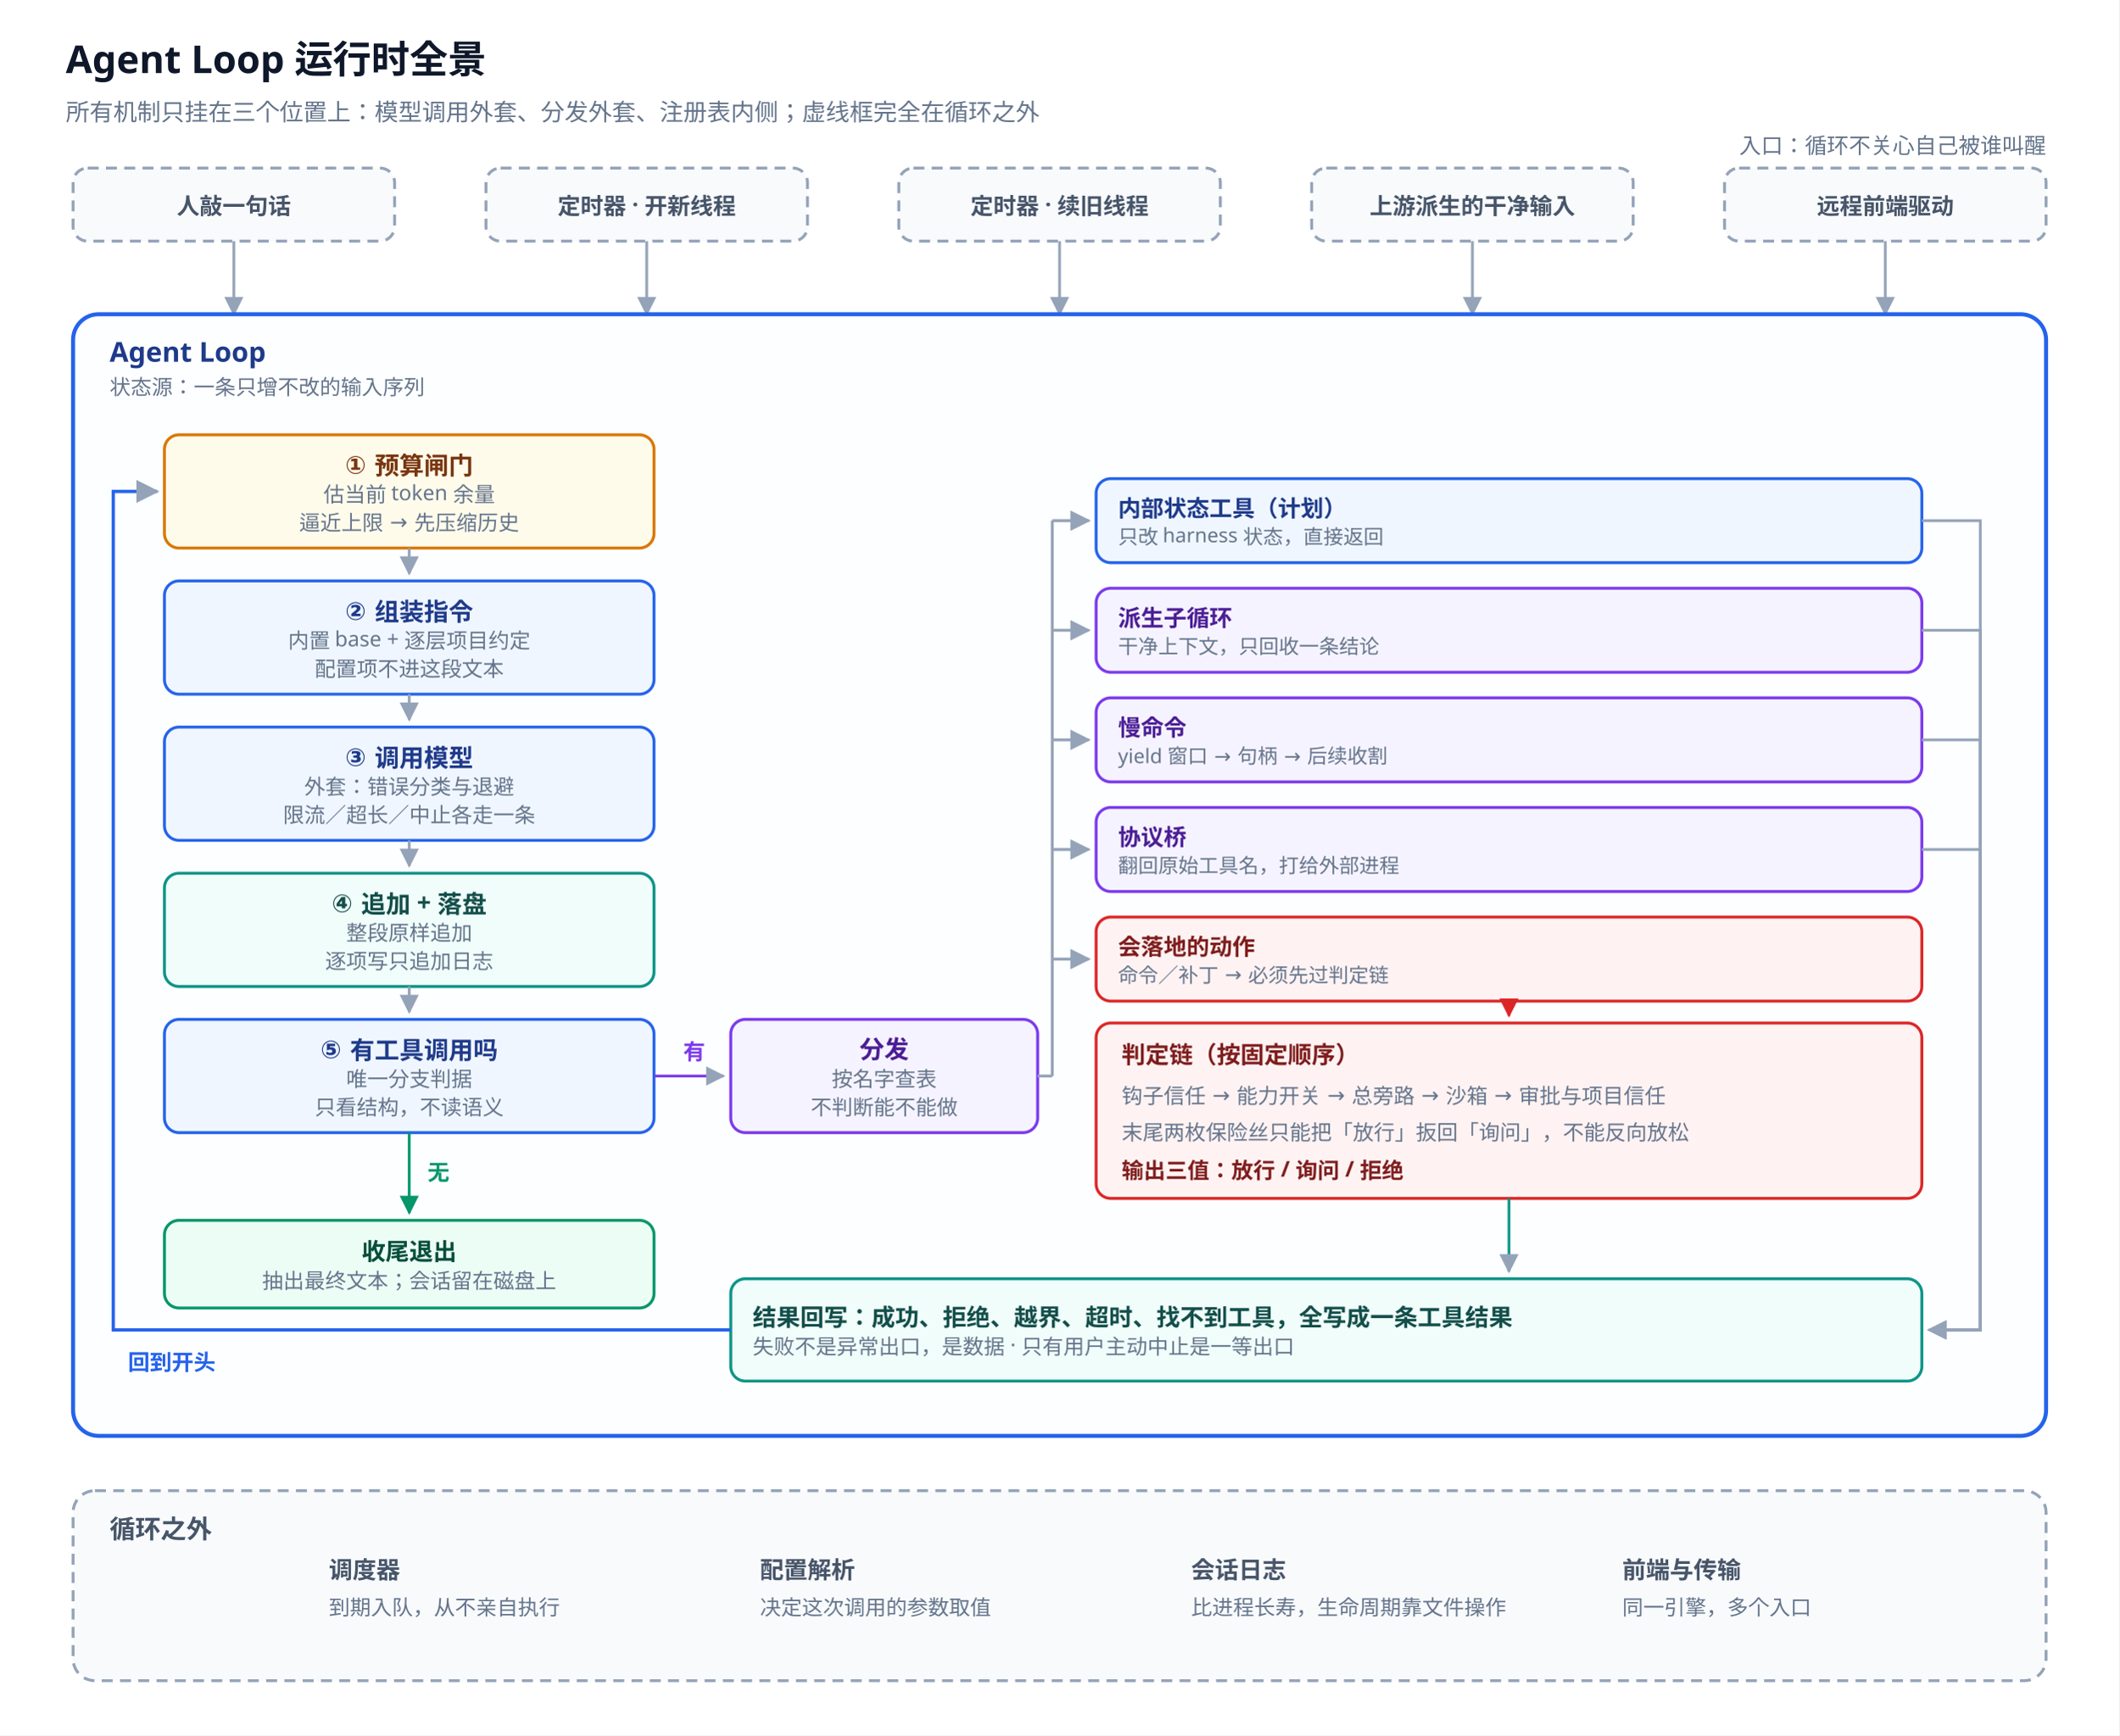
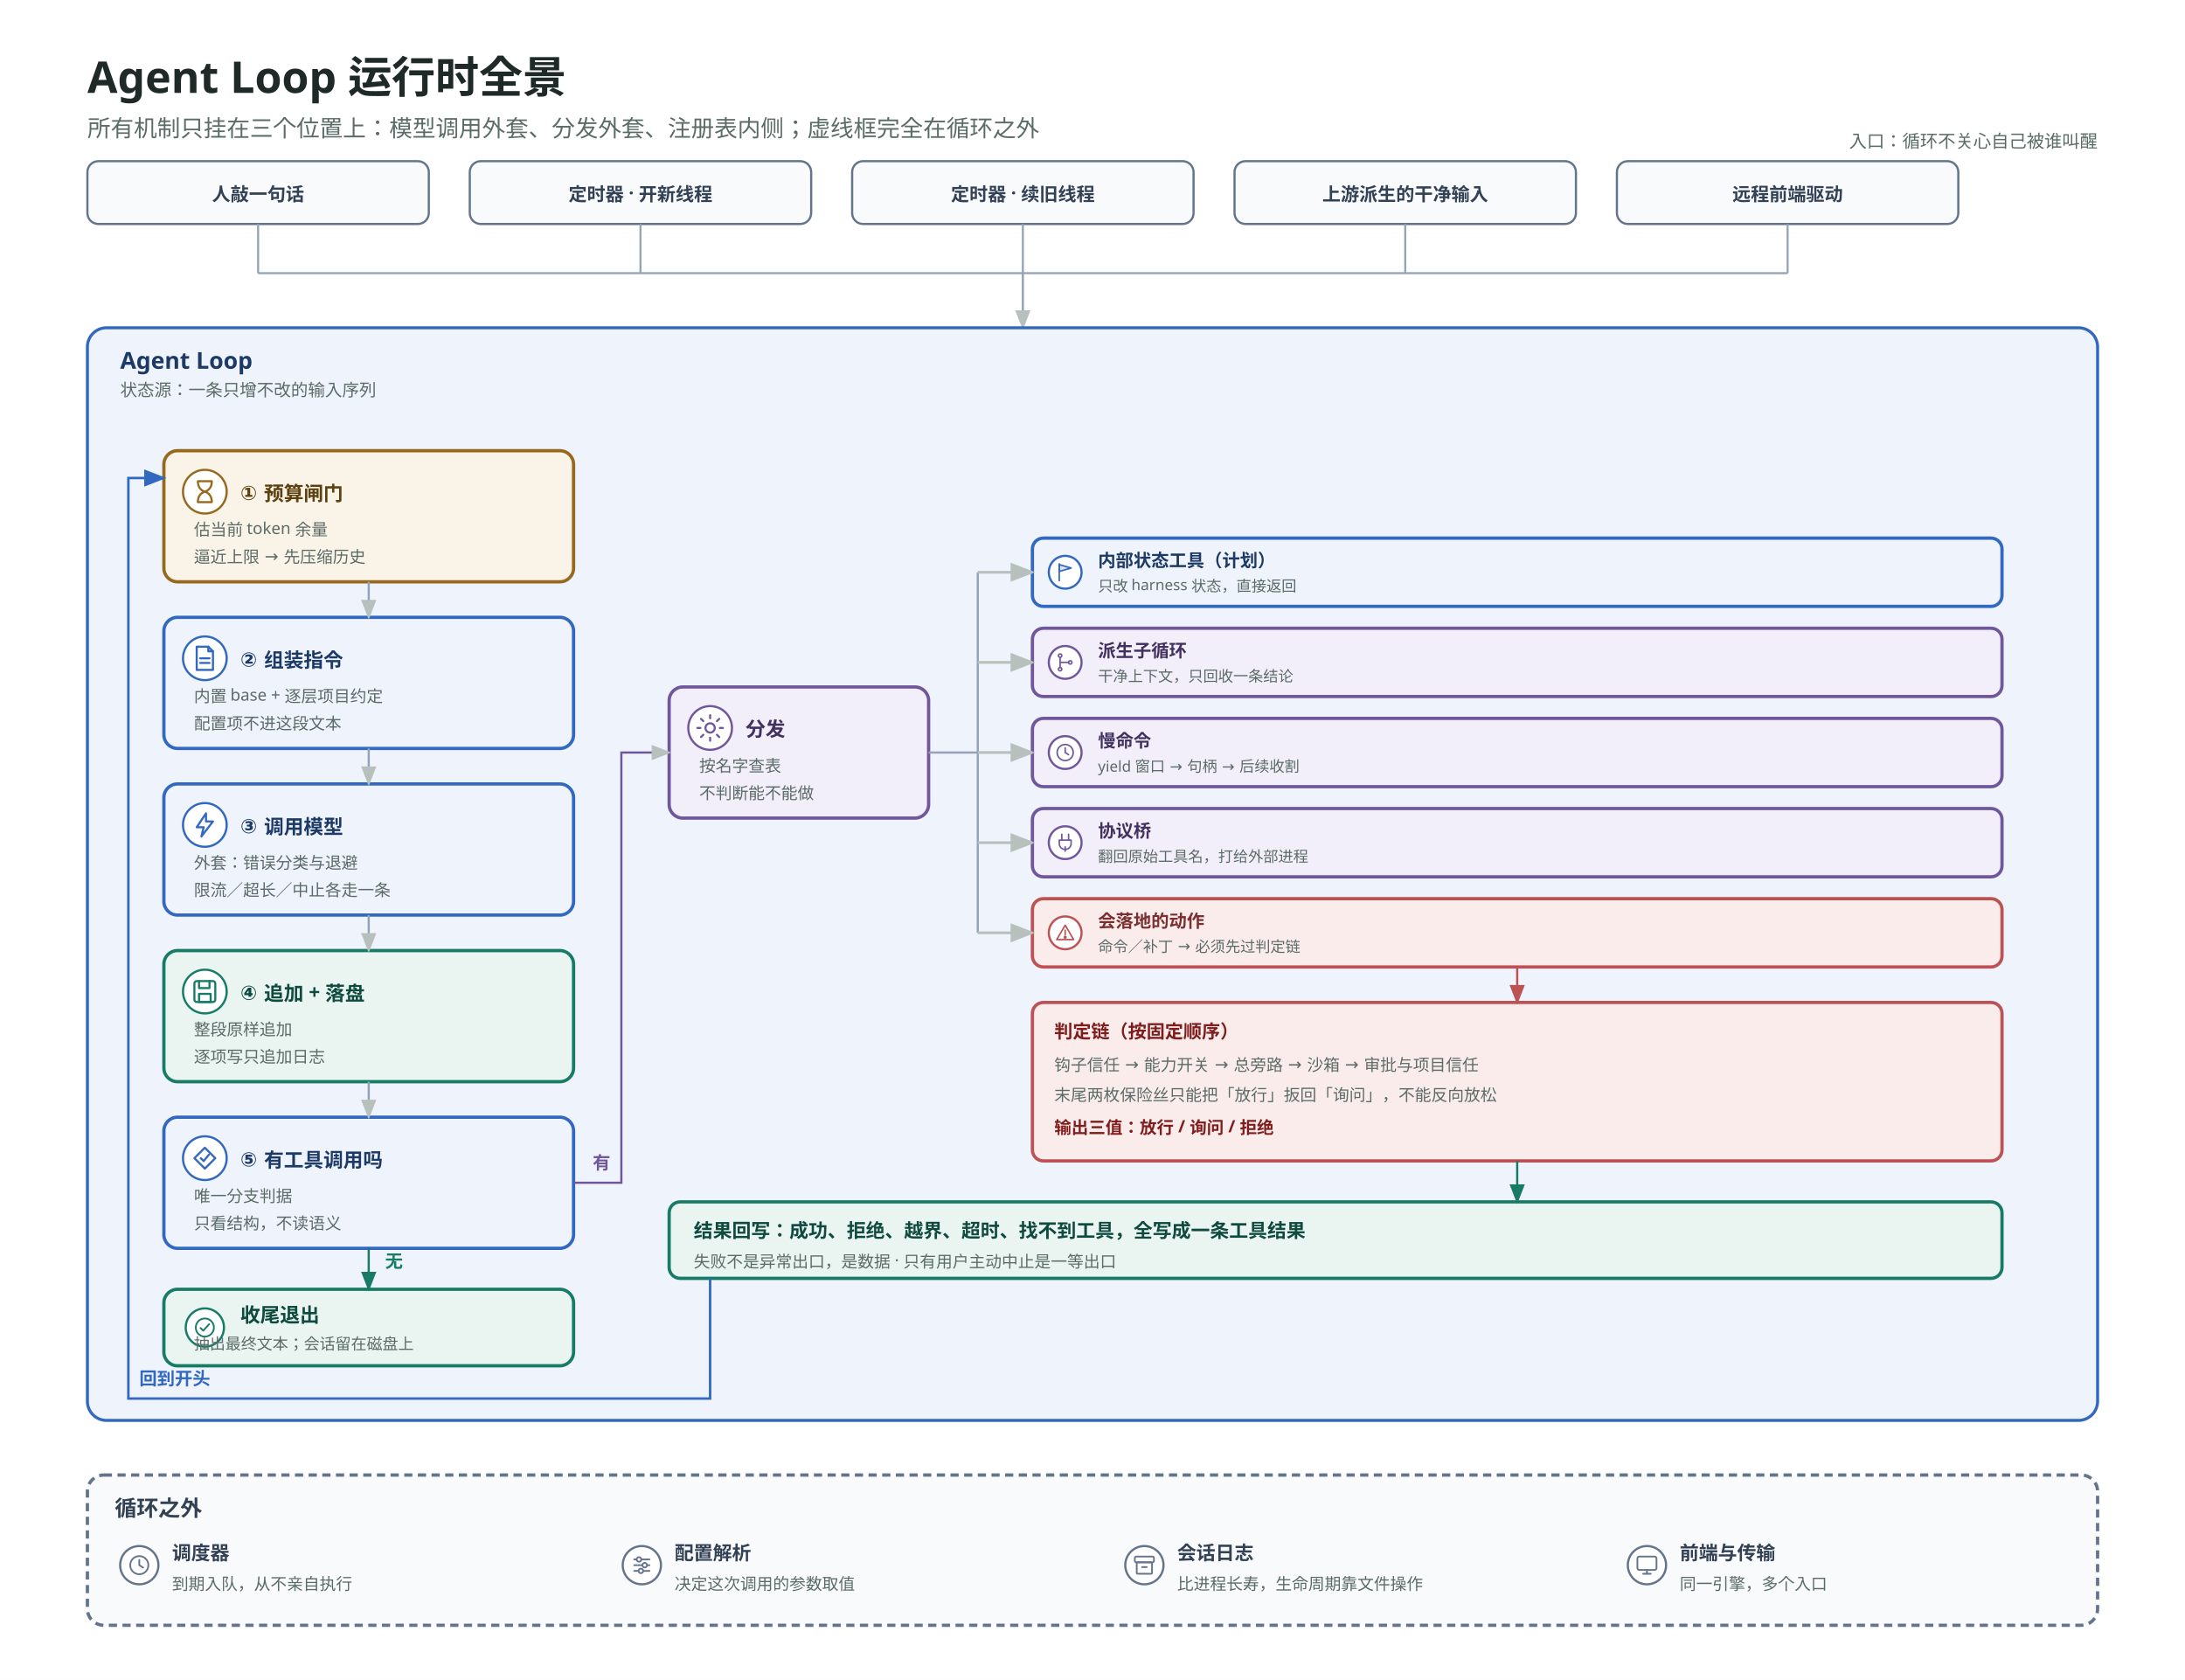
- <svg xmlns="http://www.w3.org/2000/svg" width="1160" height="950" viewBox="0 0 1160 950" font-family="'PingFang SC','Hiragino Sans GB','Heiti SC','Microsoft YaHei',sans-serif">
-   <rect width="1160" height="950" fill="#ffffff" />
+ <svg xmlns="http://www.w3.org/2000/svg" width="1600" height="1230" viewBox="0 0 1600 1230">
+   <style>text{font-family:'PingFang SC','Hiragino Sans GB','Heiti SC','Microsoft YaHei',sans-serif;letter-spacing:0}</style>
  <defs>
-     <marker id="a" viewBox="0 0 10 10" refX="9" refY="5" markerWidth="7" markerHeight="7" orient="auto">
-       <path d="M0,0 L10,5 L0,10 z" fill="#94a3b8" />
-     </marker>
-     <marker id="ar" viewBox="0 0 10 10" refX="9" refY="5" markerWidth="7" markerHeight="7" orient="auto">
-       <path d="M0,0 L10,5 L0,10 z" fill="#dc2626" />
-     </marker>
-     <marker id="ag" viewBox="0 0 10 10" refX="9" refY="5" markerWidth="7" markerHeight="7" orient="auto">
-       <path d="M0,0 L10,5 L0,10 z" fill="#059669" />
+     <marker id="arr" markerWidth="9" markerHeight="7" refX="8" refY="3.5" orient="auto">
+       <polygon points="0 0,9 3.5,0 7" fill="#b7c0bd" />
+     </marker>
+     <marker id="arr-r" markerWidth="9" markerHeight="7" refX="8" refY="3.5" orient="auto">
+       <polygon points="0 0,9 3.5,0 7" fill="#bd5254" />
+     </marker>
+     <marker id="arr-g" markerWidth="9" markerHeight="7" refX="8" refY="3.5" orient="auto">
+       <polygon points="0 0,9 3.5,0 7" fill="#177b65" />
+     </marker>
+     <marker id="arr-b" markerWidth="9" markerHeight="7" refX="8" refY="3.5" orient="auto">
+       <polygon points="0 0,9 3.5,0 7" fill="#3268bf" />
    </marker>
  </defs>
-   <text x="36" y="40" font-size="21" fill="#0f172a" text-anchor="start" font-weight="600">Agent Loop 运行时全景</text>
-   <text x="36" y="66" font-size="13" fill="#64748b" text-anchor="start" font-weight="400">所有机制只挂在三个位置上：模型调用外套、分发外套、注册表内侧；虚线框完全在循环之外</text>
-   <rect x="40" y="92" width="176" height="40" rx="8" fill="#f8fafc" stroke="#94a3b8" stroke-width="1.6" stroke-dasharray="6 4" />
-   <text x="128.0" y="117.25" font-size="12.5" fill="#475569" text-anchor="middle" font-weight="600">人敲一句话</text>
-   <path d="M128,132 L128,172" fill="none" stroke="#94a3b8" stroke-width="1.5" marker-end="url(#a)" />
-   <rect x="266" y="92" width="176" height="40" rx="8" fill="#f8fafc" stroke="#94a3b8" stroke-width="1.6" stroke-dasharray="6 4" />
-   <text x="354.0" y="117.25" font-size="12.5" fill="#475569" text-anchor="middle" font-weight="600">定时器 · 开新线程</text>
-   <path d="M354,132 L354,172" fill="none" stroke="#94a3b8" stroke-width="1.5" marker-end="url(#a)" />
-   <rect x="492" y="92" width="176" height="40" rx="8" fill="#f8fafc" stroke="#94a3b8" stroke-width="1.6" stroke-dasharray="6 4" />
-   <text x="580.0" y="117.25" font-size="12.5" fill="#475569" text-anchor="middle" font-weight="600">定时器 · 续旧线程</text>
-   <path d="M580,132 L580,172" fill="none" stroke="#94a3b8" stroke-width="1.5" marker-end="url(#a)" />
-   <rect x="718" y="92" width="176" height="40" rx="8" fill="#f8fafc" stroke="#94a3b8" stroke-width="1.6" stroke-dasharray="6 4" />
-   <text x="806.0" y="117.25" font-size="12.5" fill="#475569" text-anchor="middle" font-weight="600">上游派生的干净输入</text>
-   <path d="M806,132 L806,172" fill="none" stroke="#94a3b8" stroke-width="1.5" marker-end="url(#a)" />
-   <rect x="944" y="92" width="176" height="40" rx="8" fill="#f8fafc" stroke="#94a3b8" stroke-width="1.6" stroke-dasharray="6 4" />
-   <text x="1032.0" y="117.25" font-size="12.5" fill="#475569" text-anchor="middle" font-weight="600">远程前端驱动</text>
-   <path d="M1032,132 L1032,172" fill="none" stroke="#94a3b8" stroke-width="1.5" marker-end="url(#a)" />
-   <text x="1120" y="84" font-size="12" fill="#64748b" text-anchor="end" font-weight="400">入口：循环不关心自己被谁叫醒</text>
-   <rect x="40" y="172" width="1080" height="614" rx="14" fill="#fdfeff" stroke="#2563eb" stroke-width="2.2" />
-   <text x="60" y="198" font-size="15" fill="#1e3a8a" text-anchor="start" font-weight="700">Agent Loop</text>
-   <text x="60" y="216" font-size="11.5" fill="#64748b" text-anchor="start" font-weight="400">状态源：一条只增不改的输入序列</text>
-   <rect x="90" y="238" width="268" height="62" rx="8" fill="#fffbeb" stroke="#d97706" stroke-width="1.6" />
-   <text x="224.0" y="259.25" font-size="13.5" fill="#78350f" text-anchor="middle" font-weight="600">① 预算闸门</text>
-   <text x="224.0" y="274.75" font-size="11.5" fill="#64748b" text-anchor="middle" font-weight="400">估当前 token 余量</text>
-   <text x="224.0" y="290.25" font-size="11.5" fill="#64748b" text-anchor="middle" font-weight="400">逼近上限 → 先压缩历史</text>
-   <rect x="90" y="318" width="268" height="62" rx="8" fill="#eff6ff" stroke="#2563eb" stroke-width="1.6" />
-   <text x="224.0" y="339.25" font-size="13.5" fill="#1e3a8a" text-anchor="middle" font-weight="600">② 组装指令</text>
-   <text x="224.0" y="354.75" font-size="11.5" fill="#64748b" text-anchor="middle" font-weight="400">内置 base + 逐层项目约定</text>
-   <text x="224.0" y="370.25" font-size="11.5" fill="#64748b" text-anchor="middle" font-weight="400">配置项不进这段文本</text>
-   <rect x="90" y="398" width="268" height="62" rx="8" fill="#eff6ff" stroke="#2563eb" stroke-width="1.6" />
-   <text x="224.0" y="419.25" font-size="13.5" fill="#1e3a8a" text-anchor="middle" font-weight="600">③ 调用模型</text>
-   <text x="224.0" y="434.75" font-size="11.5" fill="#64748b" text-anchor="middle" font-weight="400">外套：错误分类与退避</text>
-   <text x="224.0" y="450.25" font-size="11.5" fill="#64748b" text-anchor="middle" font-weight="400">限流／超长／中止各走一条</text>
-   <rect x="90" y="478" width="268" height="62" rx="8" fill="#f0fdfa" stroke="#0d9488" stroke-width="1.6" />
-   <text x="224.0" y="499.25" font-size="13.5" fill="#134e4a" text-anchor="middle" font-weight="600">④ 追加 + 落盘</text>
-   <text x="224.0" y="514.75" font-size="11.5" fill="#64748b" text-anchor="middle" font-weight="400">整段原样追加</text>
-   <text x="224.0" y="530.25" font-size="11.5" fill="#64748b" text-anchor="middle" font-weight="400">逐项写只追加日志</text>
-   <rect x="90" y="558" width="268" height="62" rx="8" fill="#eff6ff" stroke="#2563eb" stroke-width="1.6" />
-   <text x="224.0" y="579.25" font-size="13.5" fill="#1e3a8a" text-anchor="middle" font-weight="600">⑤ 有工具调用吗</text>
-   <text x="224.0" y="594.75" font-size="11.5" fill="#64748b" text-anchor="middle" font-weight="400">唯一分支判据</text>
-   <text x="224.0" y="610.25" font-size="11.5" fill="#64748b" text-anchor="middle" font-weight="400">只看结构，不读语义</text>
-   <path d="M224.0,300 L224.0,314" fill="none" stroke="#94a3b8" stroke-width="1.5" marker-end="url(#a)" />
-   <path d="M224.0,380 L224.0,394" fill="none" stroke="#94a3b8" stroke-width="1.5" marker-end="url(#a)" />
-   <path d="M224.0,460 L224.0,474" fill="none" stroke="#94a3b8" stroke-width="1.5" marker-end="url(#a)" />
-   <path d="M224.0,540 L224.0,554" fill="none" stroke="#94a3b8" stroke-width="1.5" marker-end="url(#a)" />
-   <rect x="90" y="668" width="268" height="48" rx="8" fill="#ecfdf5" stroke="#059669" stroke-width="1.6" />
-   <text x="224.0" y="689.75" font-size="13" fill="#064e3b" text-anchor="middle" font-weight="600">收尾退出</text>
-   <text x="224.0" y="705.25" font-size="11.5" fill="#64748b" text-anchor="middle" font-weight="400">抽出最终文本；会话留在磁盘上</text>
-   <path d="M224.0,620 L224.0,664" fill="none" stroke="#059669" stroke-width="1.5" marker-end="url(#ag)" />
-   <text x="234.0" y="646" font-size="12" fill="#059669" text-anchor="start" font-weight="600">无</text>
-   <rect x="400" y="558" width="168" height="62" rx="8" fill="#f5f3ff" stroke="#7c3aed" stroke-width="1.6" />
-   <text x="484.0" y="579.25" font-size="13.5" fill="#4c1d95" text-anchor="middle" font-weight="600">分发</text>
-   <text x="484.0" y="594.75" font-size="11.5" fill="#64748b" text-anchor="middle" font-weight="400">按名字查表</text>
-   <text x="484.0" y="610.25" font-size="11.5" fill="#64748b" text-anchor="middle" font-weight="400">不判断能不能做</text>
-   <path d="M358,589 L396,589" fill="none" stroke="#7c3aed" stroke-width="1.5" marker-end="url(#a)" />
-   <text x="374" y="580" font-size="12" fill="#7c3aed" text-anchor="start" font-weight="600">有</text>
-   <line x1="576" y1="285" x2="576" y2="589" stroke="#94a3b8" stroke-width="1.6" />
-   <line x1="568" y1="589" x2="576" y2="589" stroke="#94a3b8" stroke-width="1.6" />
-   <rect x="600" y="262" width="452" height="46" rx="8" fill="#eff6ff" stroke="#2563eb" stroke-width="1.6" />
-   <text x="612" y="282.75" font-size="12.5" fill="#1e3a8a" text-anchor="start" font-weight="600">内部状态工具（计划）</text>
-   <text x="612" y="297.75" font-size="11" fill="#64748b" text-anchor="start" font-weight="400">只改 harness 状态，直接返回</text>
-   <path d="M576,285 L596,285" fill="none" stroke="#94a3b8" stroke-width="1.6" marker-end="url(#a)" />
-   <rect x="600" y="322" width="452" height="46" rx="8" fill="#f5f3ff" stroke="#7c3aed" stroke-width="1.6" />
-   <text x="612" y="342.75" font-size="12.5" fill="#4c1d95" text-anchor="start" font-weight="600">派生子循环</text>
-   <text x="612" y="357.75" font-size="11" fill="#64748b" text-anchor="start" font-weight="400">干净上下文，只回收一条结论</text>
-   <path d="M576,345 L596,345" fill="none" stroke="#94a3b8" stroke-width="1.6" marker-end="url(#a)" />
-   <rect x="600" y="382" width="452" height="46" rx="8" fill="#f5f3ff" stroke="#7c3aed" stroke-width="1.6" />
-   <text x="612" y="402.75" font-size="12.5" fill="#4c1d95" text-anchor="start" font-weight="600">慢命令</text>
-   <text x="612" y="417.75" font-size="11" fill="#64748b" text-anchor="start" font-weight="400">yield 窗口 → 句柄 → 后续收割</text>
-   <path d="M576,405 L596,405" fill="none" stroke="#94a3b8" stroke-width="1.6" marker-end="url(#a)" />
-   <rect x="600" y="442" width="452" height="46" rx="8" fill="#f5f3ff" stroke="#7c3aed" stroke-width="1.6" />
-   <text x="612" y="462.75" font-size="12.5" fill="#4c1d95" text-anchor="start" font-weight="600">协议桥</text>
-   <text x="612" y="477.75" font-size="11" fill="#64748b" text-anchor="start" font-weight="400">翻回原始工具名，打给外部进程</text>
-   <path d="M576,465 L596,465" fill="none" stroke="#94a3b8" stroke-width="1.6" marker-end="url(#a)" />
-   <rect x="600" y="502" width="452" height="46" rx="8" fill="#fef2f2" stroke="#dc2626" stroke-width="1.6" />
-   <text x="612" y="522.75" font-size="12.5" fill="#7f1d1d" text-anchor="start" font-weight="600">会落地的动作</text>
-   <text x="612" y="537.75" font-size="11" fill="#64748b" text-anchor="start" font-weight="400">命令／补丁 → 必须先过判定链</text>
-   <path d="M576,525 L596,525" fill="none" stroke="#94a3b8" stroke-width="1.6" marker-end="url(#a)" />
-   <rect x="600" y="560" width="452" height="96" rx="8" fill="#fef2f2" stroke="#dc2626" stroke-width="1.6" />
-   <text x="614" y="582" font-size="13" fill="#7f1d1d" text-anchor="start" font-weight="600">判定链（按固定顺序）</text>
-   <text x="614" y="604" font-size="11.5" fill="#64748b" text-anchor="start" font-weight="400">钩子信任 → 能力开关 → 总旁路 → 沙箱 → 审批与项目信任</text>
-   <text x="614" y="624" font-size="11.5" fill="#64748b" text-anchor="start" font-weight="400">末尾两枚保险丝只能把「放行」扳回「询问」，不能反向放松</text>
-   <text x="614" y="645" font-size="12" fill="#7f1d1d" text-anchor="start" font-weight="600">输出三值：放行 / 询问 / 拒绝</text>
-   <path d="M826.0,548 L826.0,556" fill="none" stroke="#dc2626" stroke-width="1.5" marker-end="url(#ar)" />
-   <rect x="400" y="700" width="652" height="56" rx="8" fill="#f0fdfa" stroke="#0d9488" stroke-width="1.6" />
-   <text x="412" y="725.75" font-size="13" fill="#134e4a" text-anchor="start" font-weight="600">结果回写：成功、拒绝、越界、超时、找不到工具，全写成一条工具结果</text>
-   <text x="412" y="741.25" font-size="11.5" fill="#64748b" text-anchor="start" font-weight="400">失败不是异常出口，是数据 · 只有用户主动中止是一等出口</text>
-   <path d="M826.0,656 L826.0,696" fill="none" stroke="#0d9488" stroke-width="1.5" marker-end="url(#a)" />
-   <polyline points="1052,285 1084,285 1084,728 1056,728" fill="none" stroke="#94a3b8" stroke-width="1.5" marker-end="url(#a)" />
-   <polyline points="1052,345 1084,345 1084,728 1056,728" fill="none" stroke="#94a3b8" stroke-width="1.5" marker-end="url(#a)" />
-   <polyline points="1052,405 1084,405 1084,728 1056,728" fill="none" stroke="#94a3b8" stroke-width="1.5" marker-end="url(#a)" />
-   <polyline points="1052,465 1084,465 1084,728 1056,728" fill="none" stroke="#94a3b8" stroke-width="1.5" marker-end="url(#a)" />
-   <polyline points="400,728 62,728 62,269 86,269" fill="none" stroke="#2563eb" stroke-width="1.8" marker-end="url(#a)" />
-   <text x="70" y="750" font-size="12" fill="#2563eb" text-anchor="start" font-weight="600">回到开头</text>
-   <rect x="40" y="816" width="1080" height="104" rx="12" fill="#f8fafc" stroke="#94a3b8" stroke-width="1.6" stroke-dasharray="6 4" />
-   <text x="60" y="842" font-size="14" fill="#475569" text-anchor="start" font-weight="700">循环之外</text>
-   <text x="180" y="864" font-size="13" fill="#475569" text-anchor="start" font-weight="600">调度器</text>
-   <text x="180" y="884" font-size="11.5" fill="#64748b" text-anchor="start" font-weight="400">到期入队，从不亲自执行</text>
-   <text x="416" y="864" font-size="13" fill="#475569" text-anchor="start" font-weight="600">配置解析</text>
-   <text x="416" y="884" font-size="11.5" fill="#64748b" text-anchor="start" font-weight="400">决定这次调用的参数取值</text>
-   <text x="652" y="864" font-size="13" fill="#475569" text-anchor="start" font-weight="600">会话日志</text>
-   <text x="652" y="884" font-size="11.5" fill="#64748b" text-anchor="start" font-weight="400">比进程长寿，生命周期靠文件操作</text>
-   <text x="888" y="864" font-size="13" fill="#475569" text-anchor="start" font-weight="600">前端与传输</text>
-   <text x="888" y="884" font-size="11.5" fill="#64748b" text-anchor="start" font-weight="400">同一引擎，多个入口</text>
+   <rect width="1600" height="1230" fill="#ffffff" />
+   <text x="64" y="68" font-size="32" fill="#1f2a28" text-anchor="start" font-weight="650">Agent Loop 运行时全景</text>
+   <text x="64" y="100" font-size="17" fill="#5b6b67" text-anchor="start" font-weight="400">所有机制只挂在三个位置上：模型调用外套、分发外套、注册表内侧；虚线框完全在循环之外</text>
+   <rect x="64" y="118" width="250" height="46" rx="8" fill="#f8fafc" stroke="#64748b" stroke-width="1.6" />
+   <text x="189.0" y="147" font-size="13.5" fill="#334155" text-anchor="middle" font-weight="600">人敲一句话</text>
+   <path d="M189.0,164 L189.0,200" fill="none" stroke="#94a3b8" stroke-width="1.5" />
+   <rect x="344" y="118" width="250" height="46" rx="8" fill="#f8fafc" stroke="#64748b" stroke-width="1.6" />
+   <text x="469.0" y="147" font-size="13.5" fill="#334155" text-anchor="middle" font-weight="600">定时器 · 开新线程</text>
+   <path d="M469.0,164 L469.0,200" fill="none" stroke="#94a3b8" stroke-width="1.5" />
+   <rect x="624" y="118" width="250" height="46" rx="8" fill="#f8fafc" stroke="#64748b" stroke-width="1.6" />
+   <text x="749.0" y="147" font-size="13.5" fill="#334155" text-anchor="middle" font-weight="600">定时器 · 续旧线程</text>
+   <path d="M749.0,164 L749.0,200" fill="none" stroke="#94a3b8" stroke-width="1.5" />
+   <rect x="904" y="118" width="250" height="46" rx="8" fill="#f8fafc" stroke="#64748b" stroke-width="1.6" />
+   <text x="1029.0" y="147" font-size="13.5" fill="#334155" text-anchor="middle" font-weight="600">上游派生的干净输入</text>
+   <path d="M1029.0,164 L1029.0,200" fill="none" stroke="#94a3b8" stroke-width="1.5" />
+   <rect x="1184" y="118" width="250" height="46" rx="8" fill="#f8fafc" stroke="#64748b" stroke-width="1.6" />
+   <text x="1309.0" y="147" font-size="13.5" fill="#334155" text-anchor="middle" font-weight="600">远程前端驱动</text>
+   <path d="M1309.0,164 L1309.0,200" fill="none" stroke="#94a3b8" stroke-width="1.5" />
+   <line x1="189.0" y1="200" x2="1309.0" y2="200" stroke="#94a3b8" stroke-width="1.5" />
+   <line x1="749.0" y1="200" x2="749.0" y2="240" stroke="#94a3b8" stroke-width="1.6" marker-end="url(#arr)" />
+   <text x="1536" y="108" font-size="13" fill="#5b6b67" text-anchor="end" font-weight="400">入口：循环不关心自己被谁叫醒</text>
+   <rect x="64" y="240" width="1472" height="800" rx="14" fill="#eef3fc" stroke="#3268bf" stroke-width="2.2" />
+   <text x="88" y="270" font-size="17" fill="#1d3a66" text-anchor="start" font-weight="700">Agent Loop</text>
+   <text x="88" y="290" font-size="12.5" fill="#5b6b67" text-anchor="start" font-weight="400">状态源：一条只增不改的输入序列</text>
+   <rect x="120" y="330" width="300" height="96" rx="10" fill="#faf3e7" stroke="#97691f" stroke-width="2.4" />
+   <circle cx="150" cy="360" r="16" fill="#ffffff" stroke="#97691f" stroke-width="1.6" />
+   <g transform="translate(139.8,349.8) scale(0.85)" fill="none" stroke="#97691f" stroke-width="1.8" stroke-linecap="round" stroke-linejoin="round">
+     <path d="M6,3 H18 M6,21 H18 M6,3 Q6,10 12,12 Q18,10 18,3 M6,21 Q6,14 12,12 Q18,14 18,21" />
+   </g>
+   <text x="176" y="366" font-size="14.5" fill="#5c400f" text-anchor="start" font-weight="650">① 预算闸门</text>
+   <text x="142" y="392" font-size="12" fill="#5b6b67" text-anchor="start" font-weight="400">估当前 token 余量</text>
+   <text x="142" y="412" font-size="12" fill="#5b6b67" text-anchor="start" font-weight="400">逼近上限 → 先压缩历史</text>
+   <rect x="120" y="452" width="300" height="96" rx="10" fill="#eef3fc" stroke="#3268bf" stroke-width="2.4" />
+   <circle cx="150" cy="482" r="16" fill="#ffffff" stroke="#3268bf" stroke-width="1.6" />
+   <g transform="translate(139.8,471.8) scale(0.85)" fill="none" stroke="#3268bf" stroke-width="1.8" stroke-linecap="round" stroke-linejoin="round">
+     <path d="M5,2 H15 L19,6 V22 H5 Z" />
+     <path d="M15,2 V6 H19" />
+     <line x1="8" y1="12" x2="16" y2="12" />
+     <line x1="8" y1="16" x2="16" y2="16" />
+   </g>
+   <text x="176" y="488" font-size="14.5" fill="#1d3a66" text-anchor="start" font-weight="650">② 组装指令</text>
+   <text x="142" y="514" font-size="12" fill="#5b6b67" text-anchor="start" font-weight="400">内置 base + 逐层项目约定</text>
+   <text x="142" y="534" font-size="12" fill="#5b6b67" text-anchor="start" font-weight="400">配置项不进这段文本</text>
+   <line x1="270.0" y1="426" x2="270.0" y2="452" stroke="#94a3b8" stroke-width="1.6" marker-end="url(#arr)" />
+   <rect x="120" y="574" width="300" height="96" rx="10" fill="#eef3fc" stroke="#3268bf" stroke-width="2.4" />
+   <circle cx="150" cy="604" r="16" fill="#ffffff" stroke="#3268bf" stroke-width="1.6" />
+   <g transform="translate(139.8,593.8) scale(0.85)" fill="none" stroke="#3268bf" stroke-width="1.8" stroke-linecap="round" stroke-linejoin="round">
+     <path d="M13,2 L5,14 H11 L9,22 L19,9 H13 Z" stroke-linejoin="round" />
+   </g>
+   <text x="176" y="610" font-size="14.5" fill="#1d3a66" text-anchor="start" font-weight="650">③ 调用模型</text>
+   <text x="142" y="636" font-size="12" fill="#5b6b67" text-anchor="start" font-weight="400">外套：错误分类与退避</text>
+   <text x="142" y="656" font-size="12" fill="#5b6b67" text-anchor="start" font-weight="400">限流／超长／中止各走一条</text>
+   <line x1="270.0" y1="548" x2="270.0" y2="574" stroke="#94a3b8" stroke-width="1.6" marker-end="url(#arr)" />
+   <rect x="120" y="696" width="300" height="96" rx="10" fill="#eaf5f1" stroke="#177b65" stroke-width="2.4" />
+   <circle cx="150" cy="726" r="16" fill="#ffffff" stroke="#177b65" stroke-width="1.6" />
+   <g transform="translate(139.8,715.8) scale(0.85)" fill="none" stroke="#177b65" stroke-width="1.8" stroke-linecap="round" stroke-linejoin="round">
+     <rect x="3" y="3" width="18" height="18" rx="2" />
+     <path d="M7,3 V9 H16 V3" />
+     <rect x="7" y="14" width="10" height="7" />
+   </g>
+   <text x="176" y="732" font-size="14.5" fill="#0f4a3f" text-anchor="start" font-weight="650">④ 追加 + 落盘</text>
+   <text x="142" y="758" font-size="12" fill="#5b6b67" text-anchor="start" font-weight="400">整段原样追加</text>
+   <text x="142" y="778" font-size="12" fill="#5b6b67" text-anchor="start" font-weight="400">逐项写只追加日志</text>
+   <line x1="270.0" y1="670" x2="270.0" y2="696" stroke="#94a3b8" stroke-width="1.6" marker-end="url(#arr)" />
+   <rect x="120" y="818" width="300" height="96" rx="10" fill="#eef3fc" stroke="#3268bf" stroke-width="2.4" />
+   <circle cx="150" cy="848" r="16" fill="#ffffff" stroke="#3268bf" stroke-width="1.6" />
+   <g transform="translate(139.8,837.8) scale(0.85)" fill="none" stroke="#3268bf" stroke-width="1.8" stroke-linecap="round" stroke-linejoin="round">
+     <polygon points="12,3 21,12 12,21 3,12" />
+     <path d="M8.5,12 L11,14.5 L15.5,9" />
+   </g>
+   <text x="176" y="854" font-size="14.5" fill="#1d3a66" text-anchor="start" font-weight="650">⑤ 有工具调用吗</text>
+   <text x="142" y="880" font-size="12" fill="#5b6b67" text-anchor="start" font-weight="400">唯一分支判据</text>
+   <text x="142" y="900" font-size="12" fill="#5b6b67" text-anchor="start" font-weight="400">只看结构，不读语义</text>
+   <line x1="270.0" y1="792" x2="270.0" y2="818" stroke="#94a3b8" stroke-width="1.6" marker-end="url(#arr)" />
+   <rect x="120" y="944" width="300" height="56" rx="10" fill="#eaf5f1" stroke="#177b65" stroke-width="2.4" />
+   <circle cx="150" cy="972.0" r="14" fill="#ffffff" stroke="#177b65" stroke-width="1.6" />
+   <g transform="translate(141.6,963.6) scale(0.7)" fill="none" stroke="#177b65" stroke-width="1.8" stroke-linecap="round" stroke-linejoin="round">
+     <circle cx="12" cy="12" r="9.5" />
+     <path d="M7.5,12.5 L10.3,15.3 L16.5,8.5" />
+   </g>
+   <text x="176" y="968.0" font-size="14.5" fill="#0f4a3f" text-anchor="start" font-weight="650">收尾退出</text>
+   <text x="142" y="988.0" font-size="11.5" fill="#5b6b67" text-anchor="start" font-weight="400">抽出最终文本；会话留在磁盘上</text>
+   <line x1="270.0" y1="914" x2="270.0" y2="944" stroke="#177b65" stroke-width="1.6" marker-end="url(#arr-g)" />
+   <text x="282.0" y="928" font-size="13" fill="#177b65" text-anchor="start" font-weight="650">无</text>
+   <rect x="490" y="503.0" width="190" height="96" rx="10" fill="#f3effa" stroke="#70579c" stroke-width="2.4" />
+   <circle cx="520" cy="533.0" r="16" fill="#ffffff" stroke="#70579c" stroke-width="1.6" />
+   <g transform="translate(509.8,522.8) scale(0.85)" fill="none" stroke="#70579c" stroke-width="1.8" stroke-linecap="round" stroke-linejoin="round">
+     <circle cx="12" cy="12" r="4" />
+     <line x1="20.4" y1="12.0" x2="23.0" y2="12.0" />
+     <line x1="17.9" y1="17.9" x2="19.8" y2="19.8" />
+     <line x1="12.0" y1="20.4" x2="12.0" y2="23.0" />
+     <line x1="6.1" y1="17.9" x2="4.2" y2="19.8" />
+     <line x1="3.6" y1="12.0" x2="1.0" y2="12.0" />
+     <line x1="6.1" y1="6.1" x2="4.2" y2="4.2" />
+     <line x1="12.0" y1="3.6" x2="12.0" y2="1.0" />
+     <line x1="17.9" y1="6.1" x2="19.8" y2="4.2" />
+   </g>
+   <text x="546" y="539.0" font-size="14.5" fill="#42315e" text-anchor="start" font-weight="650">分发</text>
+   <text x="512" y="565.0" font-size="12" fill="#5b6b67" text-anchor="start" font-weight="400">按名字查表</text>
+   <text x="512" y="585.0" font-size="12" fill="#5b6b67" text-anchor="start" font-weight="400">不判断能不能做</text>
+   <path d="M420,866.0 L455,866.0 L455,551.0 L490,551.0" fill="none" stroke="#70579c" stroke-width="1.6" marker-end="url(#arr)" />
+   <text x="434" y="856.0" font-size="13" fill="#70579c" text-anchor="start" font-weight="650">有</text>
+   <line x1="680" y1="551.0" x2="716" y2="551.0" stroke="#94a3b8" stroke-width="1.6" />
+   <line x1="716" y1="419.0" x2="716" y2="683.0" stroke="#94a3b8" stroke-width="1.6" />
+   <rect x="756" y="394.0" width="710" height="50" rx="8" fill="#eef3fc" stroke="#3268bf" stroke-width="2.4" />
+   <circle cx="780" cy="419.0" r="12" fill="#ffffff" stroke="#3268bf" stroke-width="1.6" />
+   <g transform="translate(772.56,411.56) scale(0.62)" fill="none" stroke="#3268bf" stroke-width="1.8" stroke-linecap="round" stroke-linejoin="round">
+     <line x1="5" y1="2" x2="5" y2="22" />
+     <path d="M5,3 L19,7 L5,11 Z" fill="#3268bf" opacity="0.18" />
+     <path d="M5,3 L19,7 L5,11 Z" />
+   </g>
+   <text x="804" y="415.0" font-size="13" fill="#1d3a66" text-anchor="start" font-weight="650">内部状态工具（计划）</text>
+   <text x="804" y="433.0" font-size="11" fill="#5b6b67" text-anchor="start" font-weight="400">只改 harness 状态，直接返回</text>
+   <line x1="716" y1="419.0" x2="756" y2="419.0" stroke="#b7c0bd" stroke-width="2" marker-end="url(#arr)" />
+   <rect x="756" y="460.0" width="710" height="50" rx="8" fill="#f3effa" stroke="#70579c" stroke-width="2.4" />
+   <circle cx="780" cy="485.0" r="12" fill="#ffffff" stroke="#70579c" stroke-width="1.6" />
+   <g transform="translate(772.56,477.56) scale(0.62)" fill="none" stroke="#70579c" stroke-width="1.8" stroke-linecap="round" stroke-linejoin="round">
+     <circle cx="6" cy="4" r="2" />
+     <circle cx="6" cy="20" r="2" />
+     <circle cx="18" cy="12" r="2" />
+     <path d="M6,6 V18" />
+     <path d="M6,12 H16" />
+   </g>
+   <text x="804" y="481.0" font-size="13" fill="#42315e" text-anchor="start" font-weight="650">派生子循环</text>
+   <text x="804" y="499.0" font-size="11" fill="#5b6b67" text-anchor="start" font-weight="400">干净上下文，只回收一条结论</text>
+   <line x1="716" y1="485.0" x2="756" y2="485.0" stroke="#b7c0bd" stroke-width="2" marker-end="url(#arr)" />
+   <rect x="756" y="526.0" width="710" height="50" rx="8" fill="#f3effa" stroke="#70579c" stroke-width="2.4" />
+   <circle cx="780" cy="551.0" r="12" fill="#ffffff" stroke="#70579c" stroke-width="1.6" />
+   <g transform="translate(772.56,543.56) scale(0.62)" fill="none" stroke="#70579c" stroke-width="1.8" stroke-linecap="round" stroke-linejoin="round">
+     <circle cx="12" cy="12" r="9.5" />
+     <path d="M12,6.5 V12 L16,14.5" />
+   </g>
+   <text x="804" y="547.0" font-size="13" fill="#42315e" text-anchor="start" font-weight="650">慢命令</text>
+   <text x="804" y="565.0" font-size="11" fill="#5b6b67" text-anchor="start" font-weight="400">yield 窗口 → 句柄 → 后续收割</text>
+   <line x1="716" y1="551.0" x2="756" y2="551.0" stroke="#b7c0bd" stroke-width="2" marker-end="url(#arr)" />
+   <rect x="756" y="592.0" width="710" height="50" rx="8" fill="#f3effa" stroke="#70579c" stroke-width="2.4" />
+   <circle cx="780" cy="617.0" r="12" fill="#ffffff" stroke="#70579c" stroke-width="1.6" />
+   <g transform="translate(772.56,609.56) scale(0.62)" fill="none" stroke="#70579c" stroke-width="1.8" stroke-linecap="round" stroke-linejoin="round">
+     <path d="M8,2 V9 M16,2 V9 M5,9 H19 V13 A7,7 0 0 1 5,13 Z" />
+     <line x1="12" y1="17" x2="12" y2="22" />
+   </g>
+   <text x="804" y="613.0" font-size="13" fill="#42315e" text-anchor="start" font-weight="650">协议桥</text>
+   <text x="804" y="631.0" font-size="11" fill="#5b6b67" text-anchor="start" font-weight="400">翻回原始工具名，打给外部进程</text>
+   <line x1="716" y1="617.0" x2="756" y2="617.0" stroke="#b7c0bd" stroke-width="2" marker-end="url(#arr)" />
+   <rect x="756" y="658.0" width="710" height="50" rx="8" fill="#fbecec" stroke="#bd5254" stroke-width="2.4" />
+   <circle cx="780" cy="683.0" r="12" fill="#ffffff" stroke="#bd5254" stroke-width="1.6" />
+   <g transform="translate(772.56,675.56) scale(0.62)" fill="none" stroke="#bd5254" stroke-width="1.8" stroke-linecap="round" stroke-linejoin="round">
+     <path d="M12,3 L22,20 H2 Z" />
+     <line x1="12" y1="9" x2="12" y2="14.5" />
+     <circle cx="12" cy="17.2" r="1" fill="#bd5254" />
+   </g>
+   <text x="804" y="679.0" font-size="13" fill="#7a2f31" text-anchor="start" font-weight="650">会落地的动作</text>
+   <text x="804" y="697.0" font-size="11" fill="#5b6b67" text-anchor="start" font-weight="400">命令／补丁 → 必须先过判定链</text>
+   <line x1="716" y1="683.0" x2="756" y2="683.0" stroke="#b7c0bd" stroke-width="2" marker-end="url(#arr)" />
+   <rect x="756" y="734.0" width="710" height="116" rx="8" fill="#fbecec" stroke="#bd5254" stroke-width="2.4" />
+   <text x="772" y="760.0" font-size="13.5" fill="#7f1d1d" text-anchor="start" font-weight="650">判定链（按固定顺序）</text>
+   <text x="772" y="784.0" font-size="12" fill="#5b6b67" text-anchor="start" font-weight="400">钩子信任 → 能力开关 → 总旁路 → 沙箱 → 审批与项目信任</text>
+   <text x="772" y="806.0" font-size="12" fill="#5b6b67" text-anchor="start" font-weight="400">末尾两枚保险丝只能把「放行」扳回「询问」，不能反向放松</text>
+   <text x="772" y="830.0" font-size="12.5" fill="#7f1d1d" text-anchor="start" font-weight="650">输出三值：放行 / 询问 / 拒绝</text>
+   <line x1="1111.0" y1="708.0" x2="1111.0" y2="734.0" stroke="#bd5254" stroke-width="1.6" marker-end="url(#arr-r)" />
+   <rect x="490" y="880.0" width="976" height="56" rx="8" fill="#eaf5f1" stroke="#177b65" stroke-width="2.4" />
+   <text x="508" y="906.0" font-size="14" fill="#0f4a3f" text-anchor="start" font-weight="650">结果回写：成功、拒绝、越界、超时、找不到工具，全写成一条工具结果</text>
+   <text x="508" y="928.0" font-size="12" fill="#5b6b67" text-anchor="start" font-weight="400">失败不是异常出口，是数据 · 只有用户主动中止是一等出口</text>
+   <line x1="1111.0" y1="850.0" x2="1111.0" y2="880.0" stroke="#177b65" stroke-width="1.6" marker-end="url(#arr-g)" />
+   <path d="M520,936.0 L520,1024 L94,1024 L94,350 L120,350" fill="none" stroke="#3268bf" stroke-width="1.8" marker-end="url(#arr-b)" />
+   <text x="102" y="1014" font-size="13" fill="#3268bf" text-anchor="start" font-weight="650">回到开头</text>
+   <rect x="64" y="1080" width="1472" height="110" rx="12" fill="#f8fafc" stroke="#64748b" stroke-width="2.4" stroke-dasharray="6 4" />
+   <text x="84" y="1110" font-size="16" fill="#334155" text-anchor="start" font-weight="700">循环之外</text>
+   <circle cx="102.0" cy="1146" r="14" fill="#ffffff" stroke="#64748b" stroke-width="1.6" />
+   <g transform="translate(93.6,1137.6) scale(0.7)" fill="none" stroke="#64748b" stroke-width="1.8" stroke-linecap="round" stroke-linejoin="round">
+     <circle cx="12" cy="12" r="9.5" />
+     <path d="M12,6.5 V12 L16,14.5" />
+   </g>
+   <text x="126.0" y="1142" font-size="14" fill="#334155" text-anchor="start" font-weight="650">调度器</text>
+   <text x="126.0" y="1164" font-size="12" fill="#5b6b67" text-anchor="start" font-weight="400">到期入队，从不亲自执行</text>
+   <circle cx="470.0" cy="1146" r="14" fill="#ffffff" stroke="#64748b" stroke-width="1.6" />
+   <g transform="translate(461.6,1137.6) scale(0.7)" fill="none" stroke="#64748b" stroke-width="1.8" stroke-linecap="round" stroke-linejoin="round">
+     <line x1="4" y1="6" x2="20" y2="6" />
+     <circle cx="9" cy="6" r="2.4" fill="#fff" />
+     <line x1="4" y1="12" x2="20" y2="12" />
+     <circle cx="15" cy="12" r="2.4" fill="#fff" />
+     <line x1="4" y1="18" x2="20" y2="18" />
+     <circle cx="11" cy="18" r="2.4" fill="#fff" />
+   </g>
+   <text x="494.0" y="1142" font-size="14" fill="#334155" text-anchor="start" font-weight="650">配置解析</text>
+   <text x="494.0" y="1164" font-size="12" fill="#5b6b67" text-anchor="start" font-weight="400">决定这次调用的参数取值</text>
+   <circle cx="838.0" cy="1146" r="14" fill="#ffffff" stroke="#64748b" stroke-width="1.6" />
+   <g transform="translate(829.6,1137.6) scale(0.7)" fill="none" stroke="#64748b" stroke-width="1.8" stroke-linecap="round" stroke-linejoin="round">
+     <rect x="2" y="3" width="20" height="6" rx="1.5" />
+     <rect x="4" y="9" width="16" height="12" rx="1" />
+     <line x1="9.5" y1="14" x2="14.5" y2="14" />
+   </g>
+   <text x="862.0" y="1142" font-size="14" fill="#334155" text-anchor="start" font-weight="650">会话日志</text>
+   <text x="862.0" y="1164" font-size="12" fill="#5b6b67" text-anchor="start" font-weight="400">比进程长寿，生命周期靠文件操作</text>
+   <circle cx="1206.0" cy="1146" r="14" fill="#ffffff" stroke="#64748b" stroke-width="1.6" />
+   <g transform="translate(1197.6,1137.6) scale(0.7)" fill="none" stroke="#64748b" stroke-width="1.8" stroke-linecap="round" stroke-linejoin="round">
+     <rect x="2" y="3" width="20" height="14" rx="2" />
+     <line x1="8" y1="21" x2="16" y2="21" />
+     <line x1="12" y1="17" x2="12" y2="21" />
+   </g>
+   <text x="1230.0" y="1142" font-size="14" fill="#334155" text-anchor="start" font-weight="650">前端与传输</text>
+   <text x="1230.0" y="1164" font-size="12" fill="#5b6b67" text-anchor="start" font-weight="400">同一引擎，多个入口</text>
</svg>
